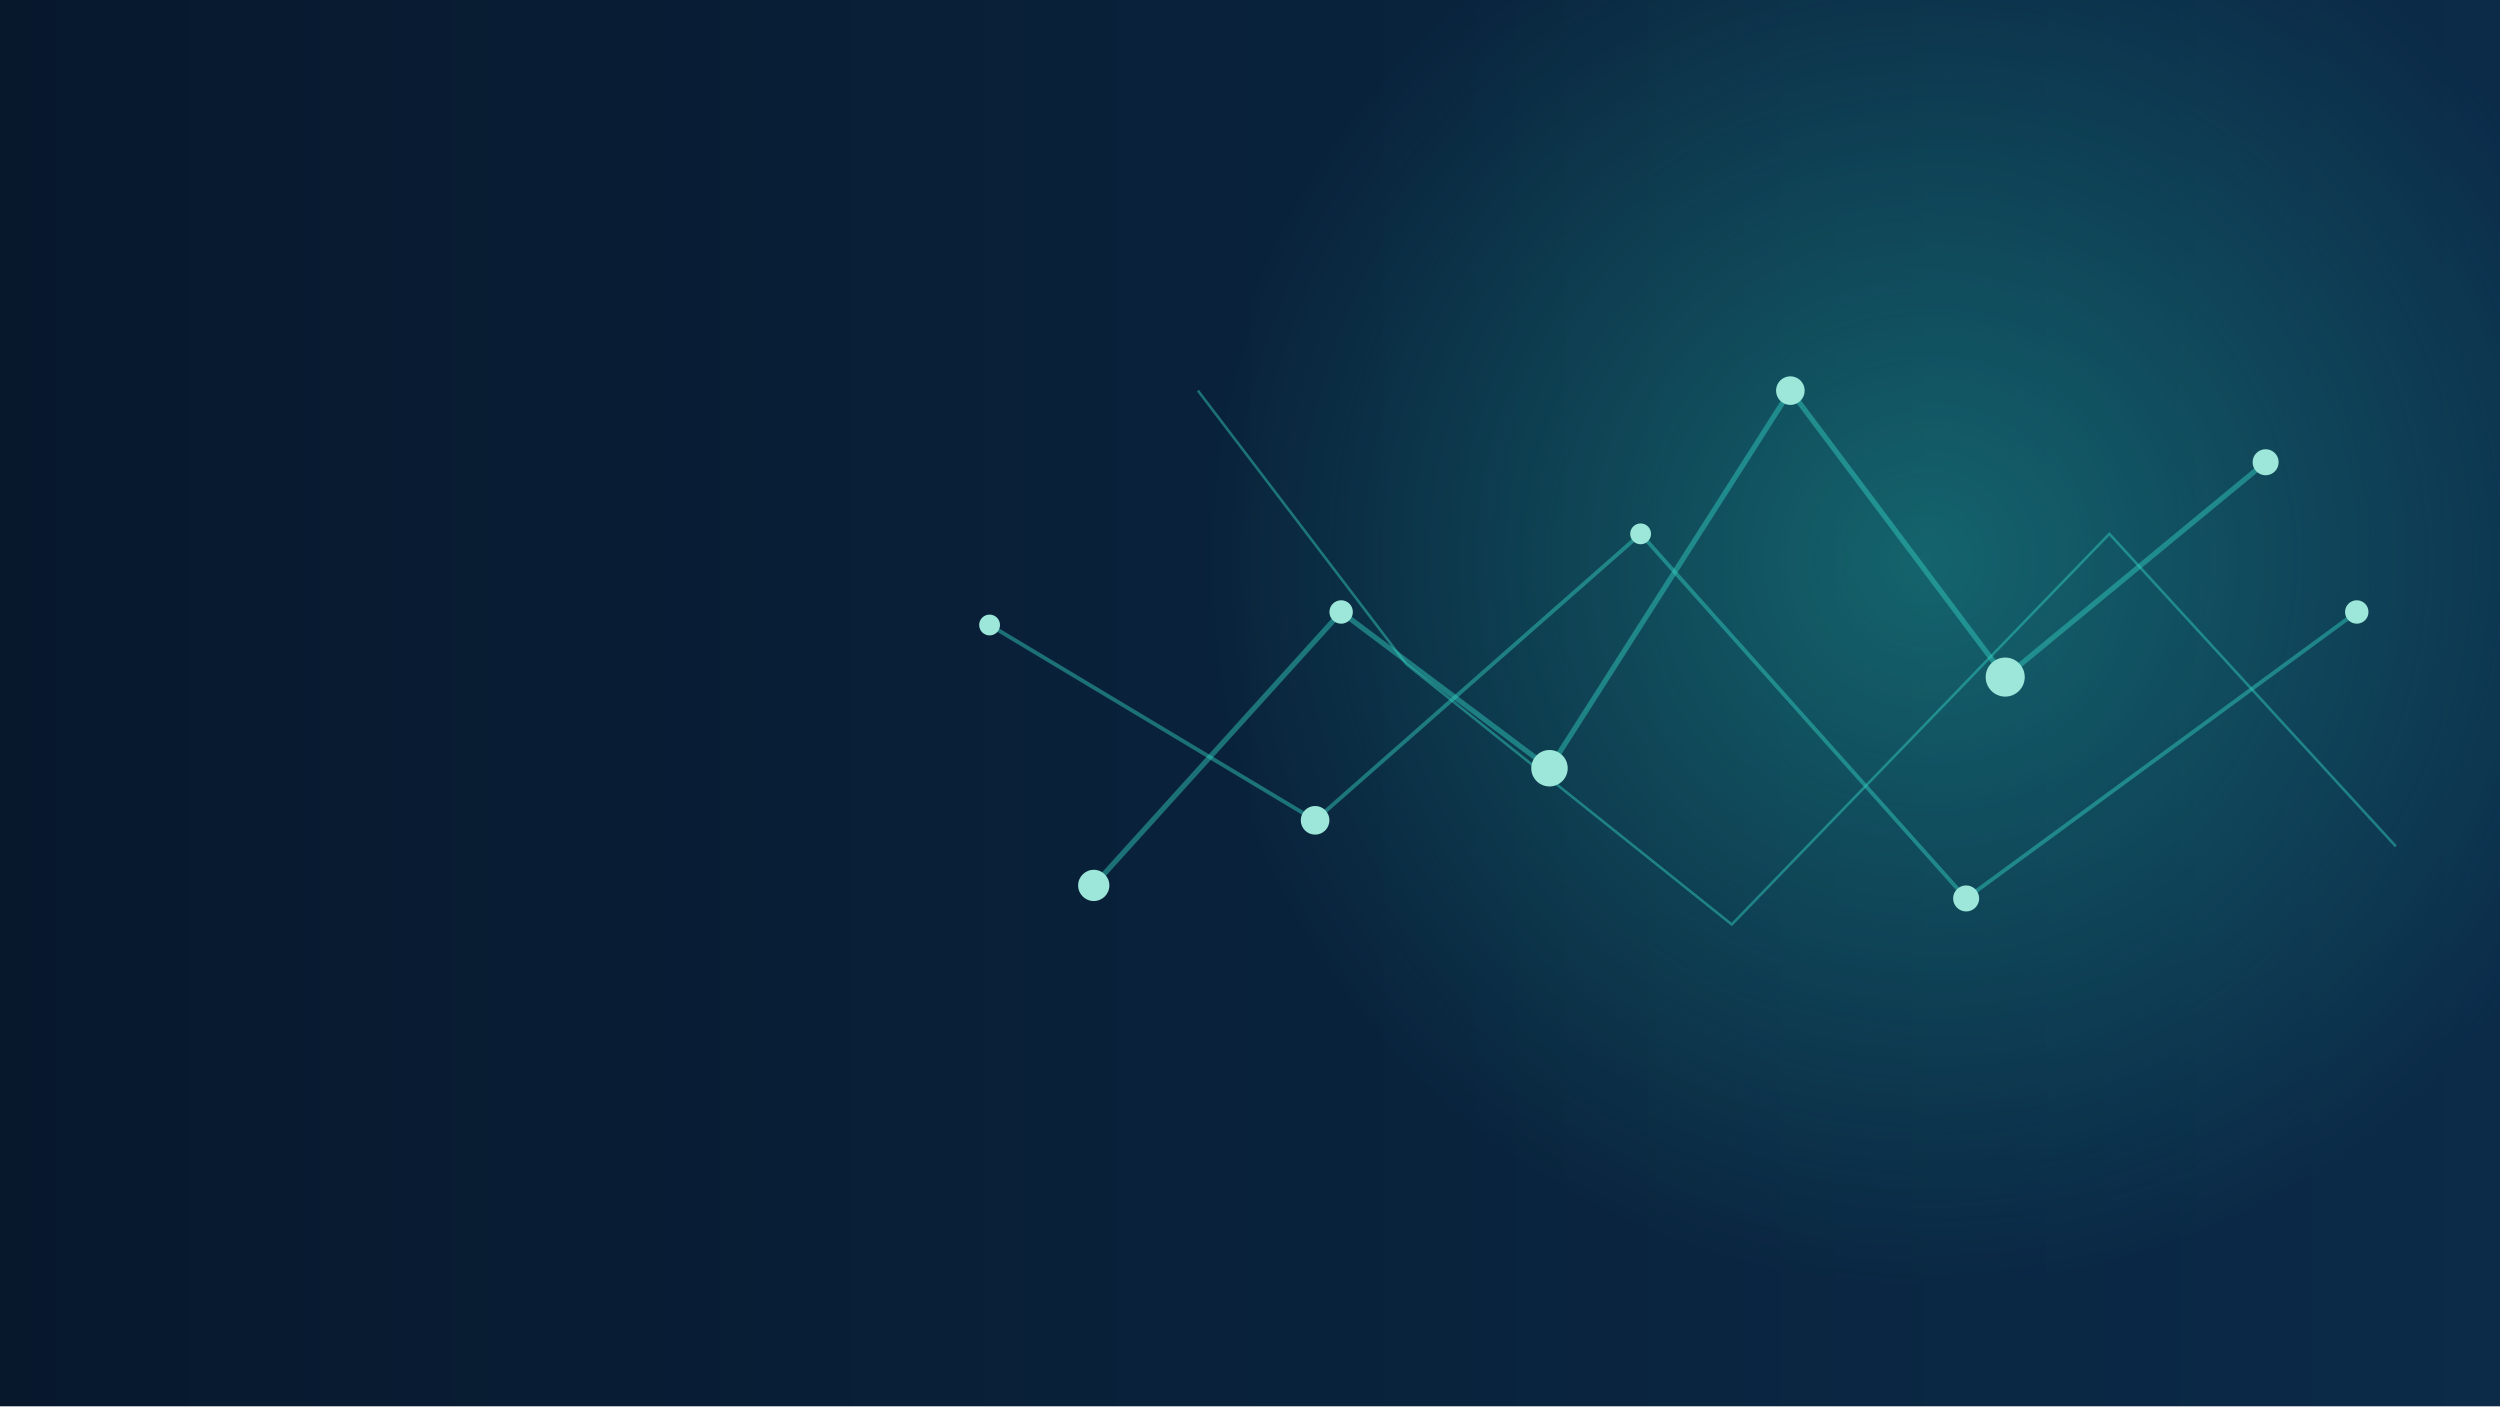
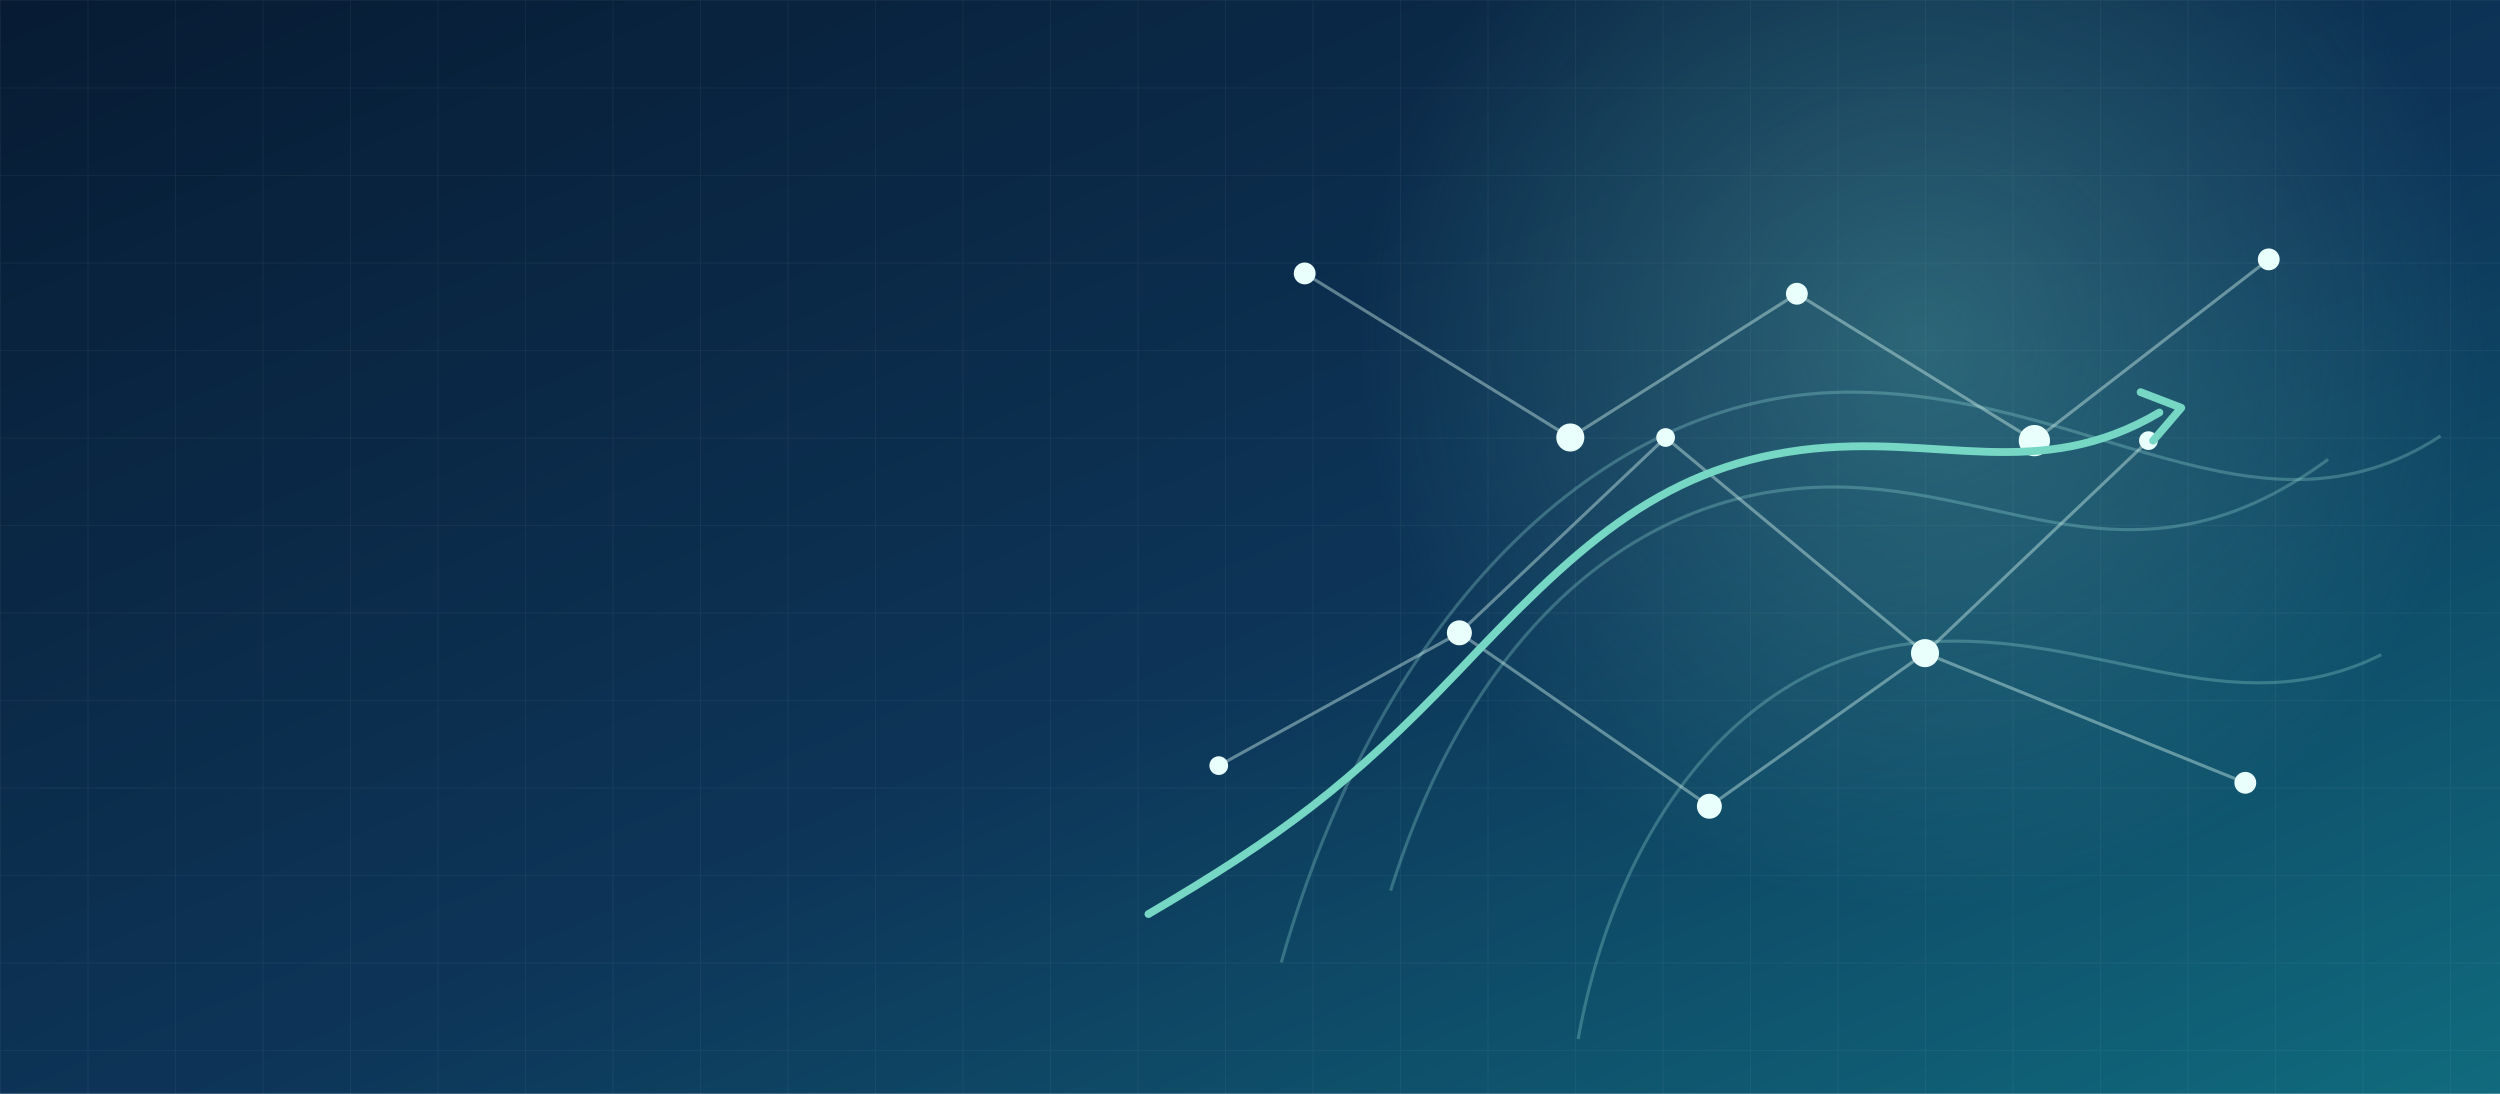
- <svg xmlns="http://www.w3.org/2000/svg" viewBox="0 0 1920 1080">
+ <svg xmlns="http://www.w3.org/2000/svg" viewBox="0 0 1600 700" role="img" aria-labelledby="title desc">
  <defs>
-     <linearGradient id="b">
-       <stop stop-color="#07182d" />
-       <stop offset="1" stop-color="#0b2b49" />
+     <linearGradient id="bg" x1="0" y1="0" x2="1" y2="1">
+       <stop offset="0" stop-color="#071b33" />
+       <stop offset="0.55" stop-color="#0d3558" />
+       <stop offset="1" stop-color="#106b7d" />
    </linearGradient>
-     <radialGradient id="g">
-       <stop stop-color="#22b8a7" stop-opacity=".42" />
-       <stop offset="1" stop-color="#22b8a7" stop-opacity="0" />
+     <radialGradient id="glow">
+       <stop offset="0" stop-color="#76d7c4" stop-opacity=".85" />
+       <stop offset="1" stop-color="#76d7c4" stop-opacity="0" />
    </radialGradient>
+     <pattern id="grid" width="56" height="56" patternUnits="userSpaceOnUse">
+       <path d="M56 0H0V56" fill="none" stroke="#fff" stroke-opacity=".055" />
+     </pattern>
  </defs>
-   <rect width="1920" height="1080" fill="url(#b)" />
-   <circle cx="1480" cy="430" r="560" fill="url(#g)" />
-   <g stroke="#34d3c3" stroke-opacity=".45" fill="none">
-     <path d="M840 680 1030 470 1190 590 1375 300 1540 520 1740 355" stroke-width="4" />
-     <path d="M760 480 1010 630 1260 410 1510 690 1810 470" stroke-width="3" />
-     <path d="M920 300 1080 510 1330 710 1620 410 1840 650" stroke-width="2" />
+   <rect width="1600" height="700" fill="url(#bg)" />
+   <rect width="1600" height="700" fill="url(#grid)" />
+   <circle cx="1230" cy="220" r="360" fill="url(#glow)" opacity=".36" />
+   <g fill="none" stroke="#9fe7dd" stroke-opacity=".28" stroke-width="2">
+     <path d="M890 570C940 410 1040 318 1160 312s203 75 330-18" />
+     <path d="M820 616c64-225 205-363 360-365s264 105 382 28" />
+     <path d="M1010 665c27-148 113-246 222-254s196 56 292 8" />
  </g>
-   <g fill="#9ce7d9">
-     <circle cx="840" cy="680" r="12" />
-     <circle cx="1030" cy="470" r="9" />
-     <circle cx="1190" cy="590" r="14" />
-     <circle cx="1375" cy="300" r="11" />
-     <circle cx="1540" cy="520" r="15" />
-     <circle cx="1740" cy="355" r="10" />
-     <circle cx="760" cy="480" r="8" />
-     <circle cx="1010" cy="630" r="11" />
-     <circle cx="1260" cy="410" r="8" />
-     <circle cx="1510" cy="690" r="10" />
-     <circle cx="1810" cy="470" r="9" />
+   <g stroke="#d4f5ef" stroke-opacity=".42" fill="none" stroke-width="2">
+     <path d="M835 175L1005 280l145-92 152 94 150-116" />
+     <path d="M934 405l132-125 166 138 143-136" />
+     <path d="M780 490l154-85 160 111 138-98 205 83" />
  </g>
+   <g fill="#e8fffb">
+     <circle cx="835" cy="175" r="7" />
+     <circle cx="1005" cy="280" r="9" />
+     <circle cx="1150" cy="188" r="7" />
+     <circle cx="1302" cy="282" r="10" />
+     <circle cx="1452" cy="166" r="7" />
+     <circle cx="934" cy="405" r="8" />
+     <circle cx="1066" cy="280" r="6" />
+     <circle cx="1232" cy="418" r="9" />
+     <circle cx="1375" cy="282" r="6" />
+     <circle cx="780" cy="490" r="6" />
+     <circle cx="1094" cy="516" r="8" />
+     <circle cx="1437" cy="501" r="7" />
+   </g>
+   <g fill="none" stroke="#76d7c4" stroke-width="5" stroke-linecap="round">
+     <path d="M735 585c85-50 129-83 197-154 74-78 128-131 221-143 87-11 151 22 229-24" />
+   </g>
+   <path d="M1370 251l26 10-18 21" fill="none" stroke="#76d7c4" stroke-width="5" stroke-linecap="round" stroke-linejoin="round" />
</svg>
